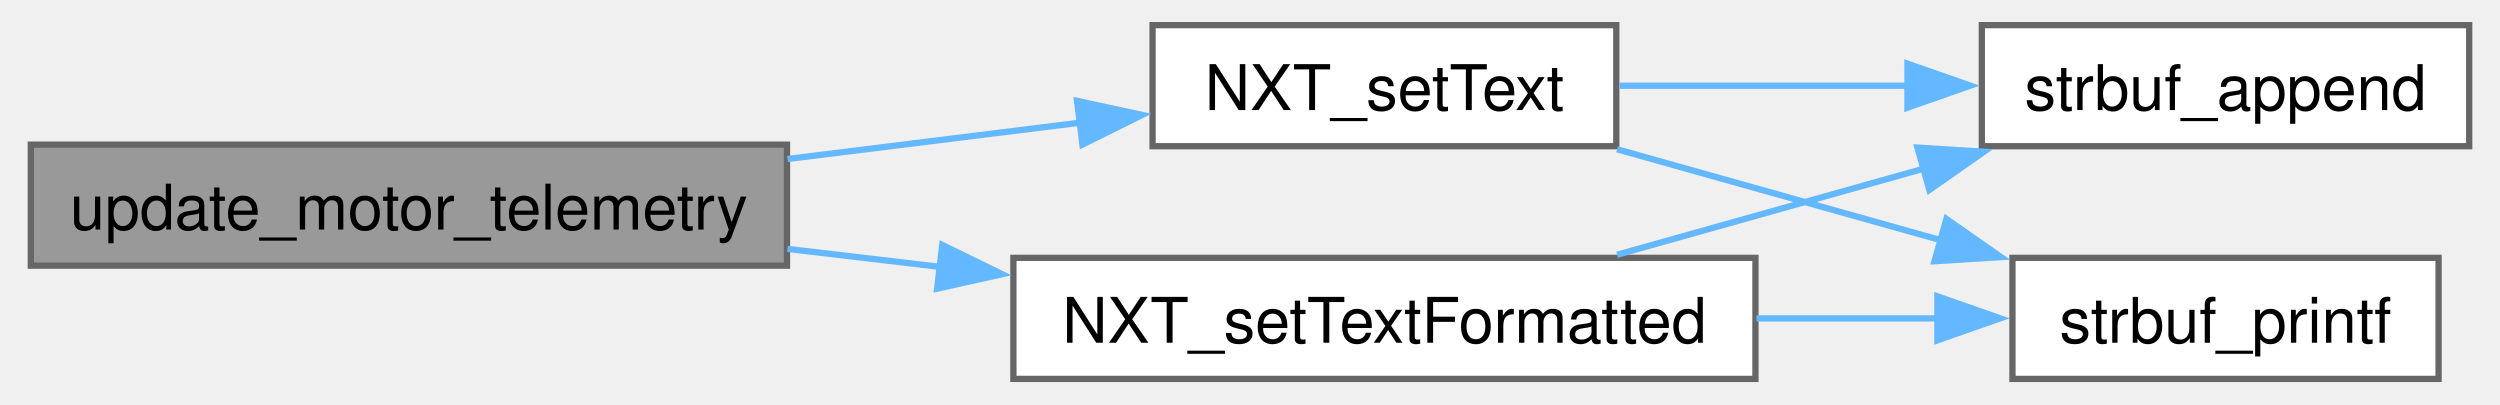
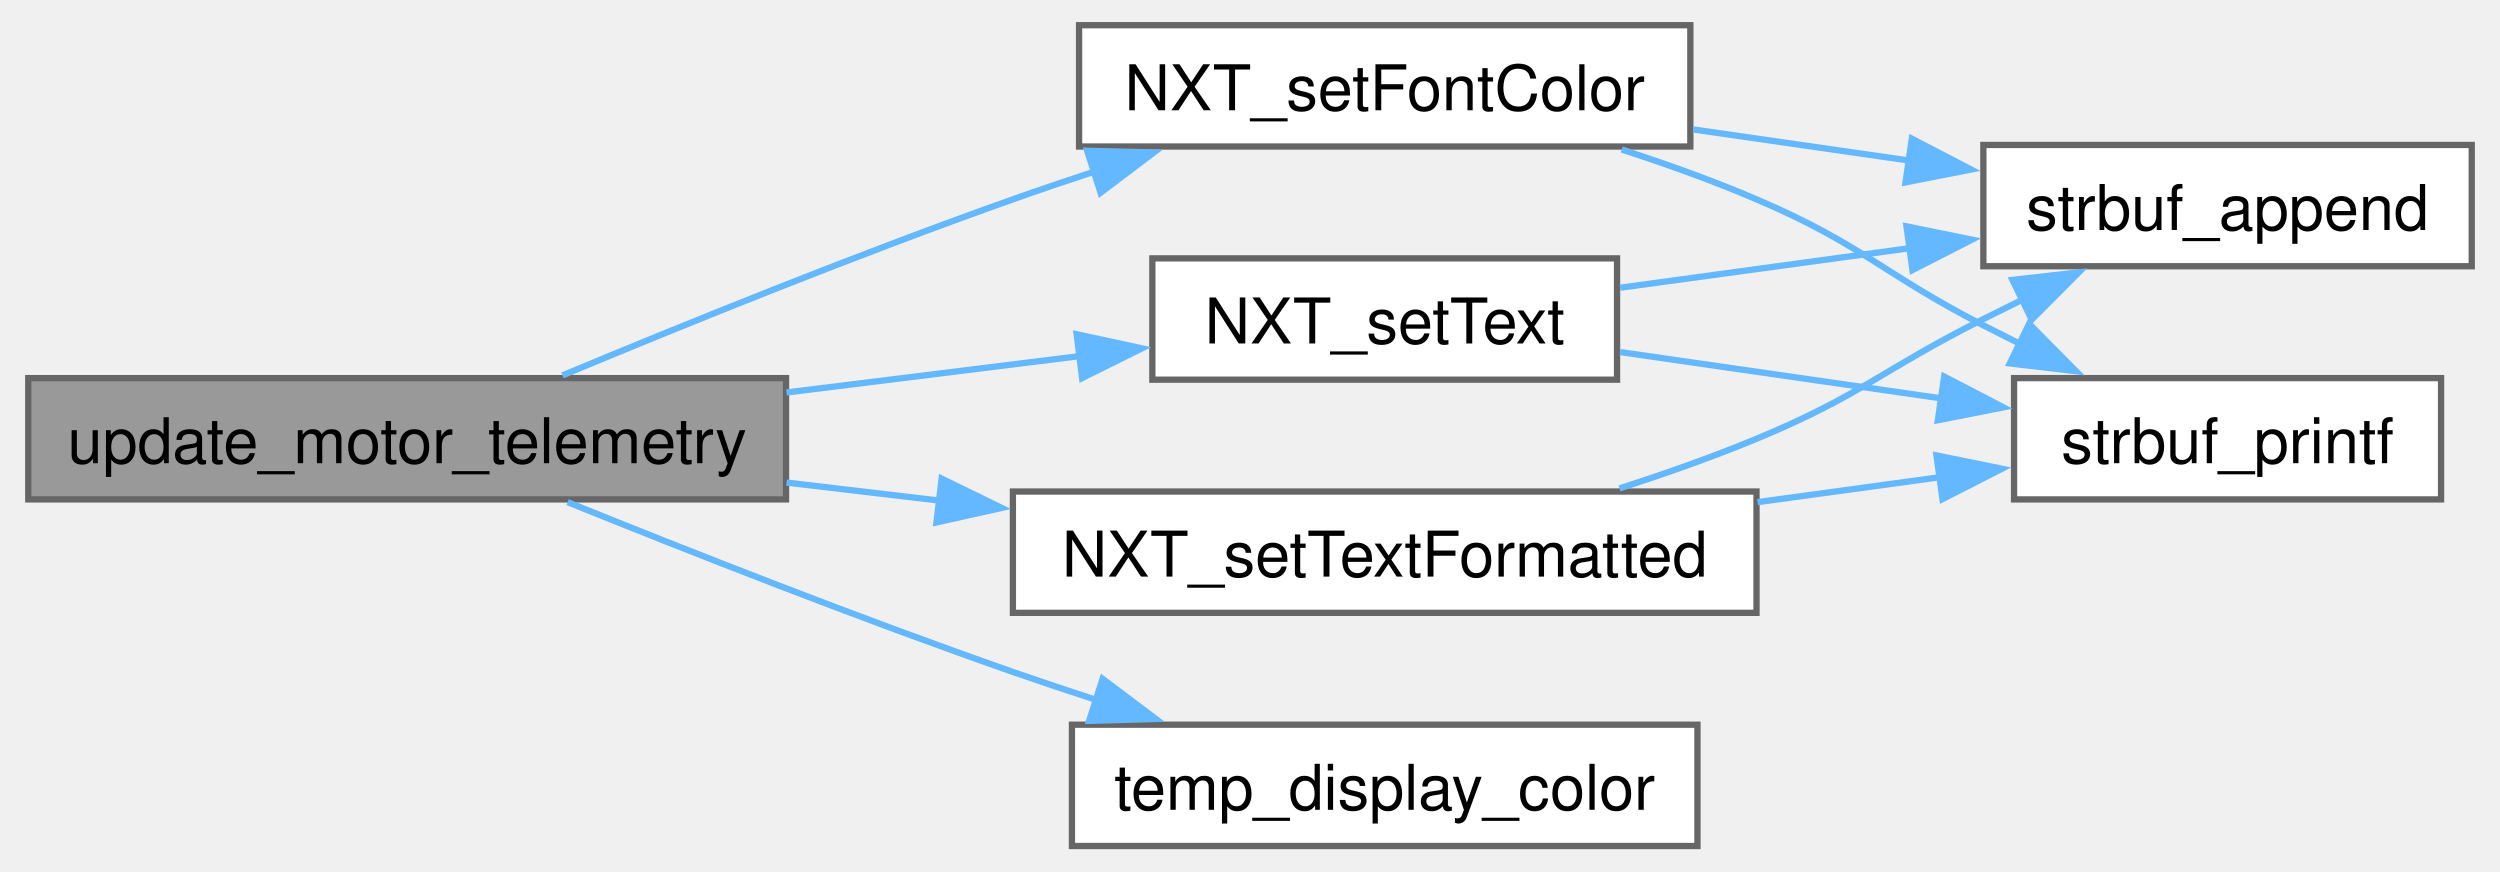
- <svg xmlns="http://www.w3.org/2000/svg" xmlns:xlink="http://www.w3.org/1999/xlink" width="396pt" height="64pt" viewBox="0.00 0.00 395.75 64.25">
-   <g id="graph0" class="graph" transform="scale(1 1) rotate(0) translate(4 60.25)">
+ <svg xmlns="http://www.w3.org/2000/svg" xmlns:xlink="http://www.w3.org/1999/xlink" width="396pt" height="138pt" viewBox="0.00 0.00 395.75 138.25">
+   <g id="graph0" class="graph" transform="scale(1 1) rotate(0) translate(4 134.25)">
    <g id="Node000001" class="node">
      <g id="a_Node000001">
        <a xlink:title=" ">
-           <polygon fill="#999999" stroke="#666666" points="120.25,-37.25 0,-37.25 0,-18 120.25,-18 120.25,-37.25" />
-           <text text-anchor="middle" x="60.12" y="-23.75" font-family="Helvetica,sans-Serif" font-size="10.00">update_motor_telemetry</text>
+           <polygon fill="#999999" stroke="#666666" points="120.25,-74.25 0,-74.25 0,-55 120.25,-55 120.25,-74.25" />
+           <text text-anchor="middle" x="60.12" y="-60.75" font-family="Helvetica,sans-Serif" font-size="10.00">update_motor_telemetry</text>
        </a>
      </g>
    </g>
    <g id="Node000002" class="node">
      <g id="a_Node000002">
-         <a xlink:href="nextion_8c.html#ab2a89fd8e292338a6e570a41a698ad3a" target="_top" xlink:title="Sets the text of a Nextion display object.">
-           <polygon fill="white" stroke="#666666" points="252.12,-56.25 178.38,-56.25 178.38,-37 252.12,-37 252.12,-56.25" />
-           <text text-anchor="middle" x="215.25" y="-42.75" font-family="Helvetica,sans-Serif" font-size="10.00">NXT_setText</text>
+         <a xlink:href="nextion_8c.html#af603b7d431ae4f94d55bf04b2034a8cc" target="_top" xlink:title="Sets the font color of a specified object on the Nextion display.">
+           <polygon fill="white" stroke="#666666" points="263.75,-130.25 166.75,-130.25 166.75,-111 263.75,-111 263.75,-130.25" />
+           <text text-anchor="middle" x="215.25" y="-116.75" font-family="Helvetica,sans-Serif" font-size="10.00">NXT_setFontColor</text>
        </a>
      </g>
    </g>
    <g id="edge1_Node000001_Node000002" class="edge">
      <g id="a_edge1_Node000001_Node000002">
        <a xlink:title=" ">
-           <path fill="none" stroke="#63b8ff" d="M120.33,-34.97C135.73,-36.88 152.13,-38.92 166.84,-40.74" />
-           <polygon fill="#63b8ff" stroke="#63b8ff" points="166.37,-44.21 176.72,-41.97 167.23,-37.26 166.37,-44.21" />
+           <path fill="none" stroke="#63b8ff" d="M84.77,-74.68C103.9,-82.66 131.61,-93.89 156.25,-102.62 160.43,-104.11 164.81,-105.59 169.21,-107.03" />
+           <polygon fill="#63b8ff" stroke="#63b8ff" points="168.03,-110.33 178.62,-110.05 170.16,-103.66 168.03,-110.33" />
        </a>
      </g>
    </g>
    <g id="Node000005" class="node">
      <g id="a_Node000005">
-         <a xlink:href="nextion_8c.html#a8af8629d8160abf996231ff267e43564" target="_top" xlink:title="Sets the text of a Nextion display object using printf-style formatting.">
-           <polygon fill="white" stroke="#666666" points="274.25,-19.25 156.25,-19.25 156.25,0 274.25,0 274.25,-19.25" />
-           <text text-anchor="middle" x="215.25" y="-5.75" font-family="Helvetica,sans-Serif" font-size="10.00">NXT_setTextFormatted</text>
+         <a xlink:href="nextion_8c.html#ab2a89fd8e292338a6e570a41a698ad3a" target="_top" xlink:title="Sets the text of a Nextion display object.">
+           <polygon fill="white" stroke="#666666" points="252.12,-93.25 178.38,-93.25 178.38,-74 252.12,-74 252.12,-93.25" />
+           <text text-anchor="middle" x="215.25" y="-79.75" font-family="Helvetica,sans-Serif" font-size="10.00">NXT_setText</text>
        </a>
      </g>
    </g>
    <g id="edge4_Node000001_Node000005" class="edge">
      <g id="a_edge4_Node000001_Node000005">
        <a xlink:title=" ">
-           <path fill="none" stroke="#63b8ff" d="M120.33,-20.67C128.28,-19.73 136.49,-18.77 144.6,-17.81" />
-           <polygon fill="#63b8ff" stroke="#63b8ff" points="144.94,-21.3 154.46,-16.65 144.12,-14.35 144.94,-21.3" />
+           <path fill="none" stroke="#63b8ff" d="M120.33,-71.97C135.73,-73.88 152.13,-75.92 166.84,-77.74" />
+           <polygon fill="#63b8ff" stroke="#63b8ff" points="166.37,-81.21 176.72,-78.97 167.23,-74.26 166.37,-81.21" />
+         </a>
+       </g>
+     </g>
+     <g id="Node000006" class="node">
+       <g id="a_Node000006">
+         <a xlink:href="nextion_8c.html#a8af8629d8160abf996231ff267e43564" target="_top" xlink:title="Sets the text of a Nextion display object using printf-style formatting.">
+           <polygon fill="white" stroke="#666666" points="274.25,-56.25 156.25,-56.25 156.25,-37 274.25,-37 274.25,-56.25" />
+           <text text-anchor="middle" x="215.25" y="-42.75" font-family="Helvetica,sans-Serif" font-size="10.00">NXT_setTextFormatted</text>
+         </a>
+       </g>
+     </g>
+     <g id="edge7_Node000001_Node000006" class="edge">
+       <g id="a_edge7_Node000001_Node000006">
+         <a xlink:title=" ">
+           <path fill="none" stroke="#63b8ff" d="M120.33,-57.67C128.28,-56.73 136.49,-55.77 144.6,-54.81" />
+           <polygon fill="#63b8ff" stroke="#63b8ff" points="144.94,-58.3 154.46,-53.65 144.12,-51.35 144.94,-58.3" />
+         </a>
+       </g>
+     </g>
+     <g id="Node000007" class="node">
+       <g id="a_Node000007">
+         <a xlink:href="colors_8h.html#ac89667e0f076e58ef33f7498cefe9195" target="_top" xlink:title="determine the color of the text based on celcius temperature">
+           <polygon fill="white" stroke="#666666" points="264.88,-19.25 165.62,-19.25 165.62,0 264.88,0 264.88,-19.25" />
+           <text text-anchor="middle" x="215.25" y="-5.75" font-family="Helvetica,sans-Serif" font-size="10.00">temp_display_color</text>
+         </a>
+       </g>
+     </g>
+     <g id="edge10_Node000001_Node000007" class="edge">
+       <g id="a_edge10_Node000001_Node000007">
+         <a xlink:title=" ">
+           <path fill="none" stroke="#63b8ff" d="M85.59,-54.57C104.7,-46.84 131.99,-36.1 156.25,-27.62 160.62,-26.1 165.19,-24.57 169.77,-23.08" />
+           <polygon fill="#63b8ff" stroke="#63b8ff" points="170.48,-26.53 178.94,-20.16 168.35,-19.86 170.48,-26.53" />
        </a>
      </g>
    </g>
    <g id="Node000003" class="node">
      <g id="a_Node000003">
        <a xlink:href="strbuf_8c.html#a15380dc153a462b38a9b54f274c9c3b5" target="_top" xlink:title="Appends raw data to the buffer. If the data exceeds the buffer size, no data is appended.">
-           <polygon fill="white" stroke="#666666" points="387.75,-56.25 310.25,-56.25 310.25,-37 387.75,-37 387.75,-56.25" />
-           <text text-anchor="middle" x="349" y="-42.75" font-family="Helvetica,sans-Serif" font-size="10.00">strbuf_append</text>
+           <polygon fill="white" stroke="#666666" points="387.75,-111.25 310.25,-111.25 310.25,-92 387.75,-92 387.75,-111.25" />
+           <text text-anchor="middle" x="349" y="-97.75" font-family="Helvetica,sans-Serif" font-size="10.00">strbuf_append</text>
        </a>
      </g>
    </g>
    <g id="edge2_Node000002_Node000003" class="edge">
      <g id="a_edge2_Node000002_Node000003">
        <a xlink:title=" ">
-           <path fill="none" stroke="#63b8ff" d="M252.6,-46.62C266.8,-46.62 283.31,-46.62 298.57,-46.62" />
-           <polygon fill="#63b8ff" stroke="#63b8ff" points="298.42,-50.13 308.42,-46.63 298.42,-43.13 298.42,-50.13" />
+           <path fill="none" stroke="#63b8ff" d="M264.19,-113.71C275.33,-112.11 287.21,-110.39 298.42,-108.78" />
+           <polygon fill="#63b8ff" stroke="#63b8ff" points="298.9,-112.24 308.3,-107.35 297.9,-105.31 298.9,-112.24" />
        </a>
      </g>
    </g>
    <g id="Node000004" class="node">
      <g id="a_Node000004">
        <a xlink:href="strbuf_8c.html#a52ce36e86451c208f1846411e1f67dcf" target="_top" xlink:title="Appends formatted data to the buffer using printf-style formatting. !">
-           <polygon fill="white" stroke="#666666" points="382.88,-19.25 315.12,-19.25 315.12,0 382.88,0 382.88,-19.25" />
-           <text text-anchor="middle" x="349" y="-5.75" font-family="Helvetica,sans-Serif" font-size="10.00">strbuf_printf</text>
+           <polygon fill="white" stroke="#666666" points="382.88,-74.25 315.12,-74.25 315.12,-55 382.88,-55 382.88,-74.25" />
+           <text text-anchor="middle" x="349" y="-60.75" font-family="Helvetica,sans-Serif" font-size="10.00">strbuf_printf</text>
        </a>
      </g>
    </g>
    <g id="edge3_Node000002_Node000004" class="edge">
      <g id="a_edge3_Node000002_Node000004">
        <a xlink:title=" ">
-           <path fill="none" stroke="#63b8ff" d="M252.25,-36.51C268.25,-32.02 287.23,-26.69 304.06,-21.96" />
-           <polygon fill="#63b8ff" stroke="#63b8ff" points="304.62,-25.44 313.3,-19.37 302.72,-18.71 304.62,-25.44" />
+           <path fill="none" stroke="#63b8ff" d="M252.86,-110.52C260.05,-108.19 267.46,-105.53 274.25,-102.62 291.08,-95.43 293.98,-91.01 310.25,-82.62 312.19,-81.63 314.19,-80.62 316.21,-79.61" />
+           <polygon fill="#63b8ff" stroke="#63b8ff" points="317.51,-82.87 324.97,-75.34 314.44,-76.58 317.51,-82.87" />
        </a>
      </g>
    </g>
    <g id="edge5_Node000005_Node000003" class="edge">
      <g id="a_edge5_Node000005_Node000003">
        <a xlink:title=" ">
-           <path fill="none" stroke="#63b8ff" d="M252.25,-19.74C267.36,-23.98 285.12,-28.97 301.22,-33.49" />
-           <polygon fill="#63b8ff" stroke="#63b8ff" points="300.01,-36.78 310.59,-36.12 301.9,-30.04 300.01,-36.78" />
+           <path fill="none" stroke="#63b8ff" d="M252.6,-88.59C266.8,-90.53 283.31,-92.79 298.57,-94.87" />
+           <polygon fill="#63b8ff" stroke="#63b8ff" points="298.05,-98.33 308.43,-96.22 299,-91.4 298.05,-98.33" />
        </a>
      </g>
    </g>
    <g id="edge6_Node000005_Node000004" class="edge">
      <g id="a_edge6_Node000005_Node000004">
        <a xlink:title=" ">
-           <path fill="none" stroke="#63b8ff" d="M274.42,-9.62C284.11,-9.62 294.03,-9.62 303.32,-9.62" />
-           <polygon fill="#63b8ff" stroke="#63b8ff" points="303.18,-13.13 313.18,-9.63 303.18,-6.13 303.18,-13.13" />
+           <path fill="none" stroke="#63b8ff" d="M252.6,-78.38C268.44,-76.1 287.16,-73.4 303.8,-71" />
+           <polygon fill="#63b8ff" stroke="#63b8ff" points="304.03,-74.5 313.43,-69.61 303.03,-67.57 304.03,-74.5" />
+         </a>
+       </g>
+     </g>
+     <g id="edge8_Node000006_Node000003" class="edge">
+       <g id="a_edge8_Node000006_Node000003">
+         <a xlink:title=" ">
+           <path fill="none" stroke="#63b8ff" d="M252.51,-56.75C259.8,-59.09 267.34,-61.76 274.25,-64.62 290.96,-71.56 294.08,-75.51 310.25,-83.62 312.33,-84.67 314.48,-85.73 316.65,-86.8" />
+           <polygon fill="#63b8ff" stroke="#63b8ff" points="314.87,-89.83 325.4,-91.03 317.92,-83.52 314.87,-89.83" />
+         </a>
+       </g>
+     </g>
+     <g id="edge9_Node000006_Node000004" class="edge">
+       <g id="a_edge9_Node000006_Node000004">
+         <a xlink:title=" ">
+           <path fill="none" stroke="#63b8ff" d="M274.42,-54.57C284.11,-55.9 294.03,-57.25 303.32,-58.52" />
+           <polygon fill="#63b8ff" stroke="#63b8ff" points="302.81,-61.98 313.19,-59.87 303.76,-55.05 302.81,-61.98" />
        </a>
      </g>
    </g>
  </g>
</svg>
